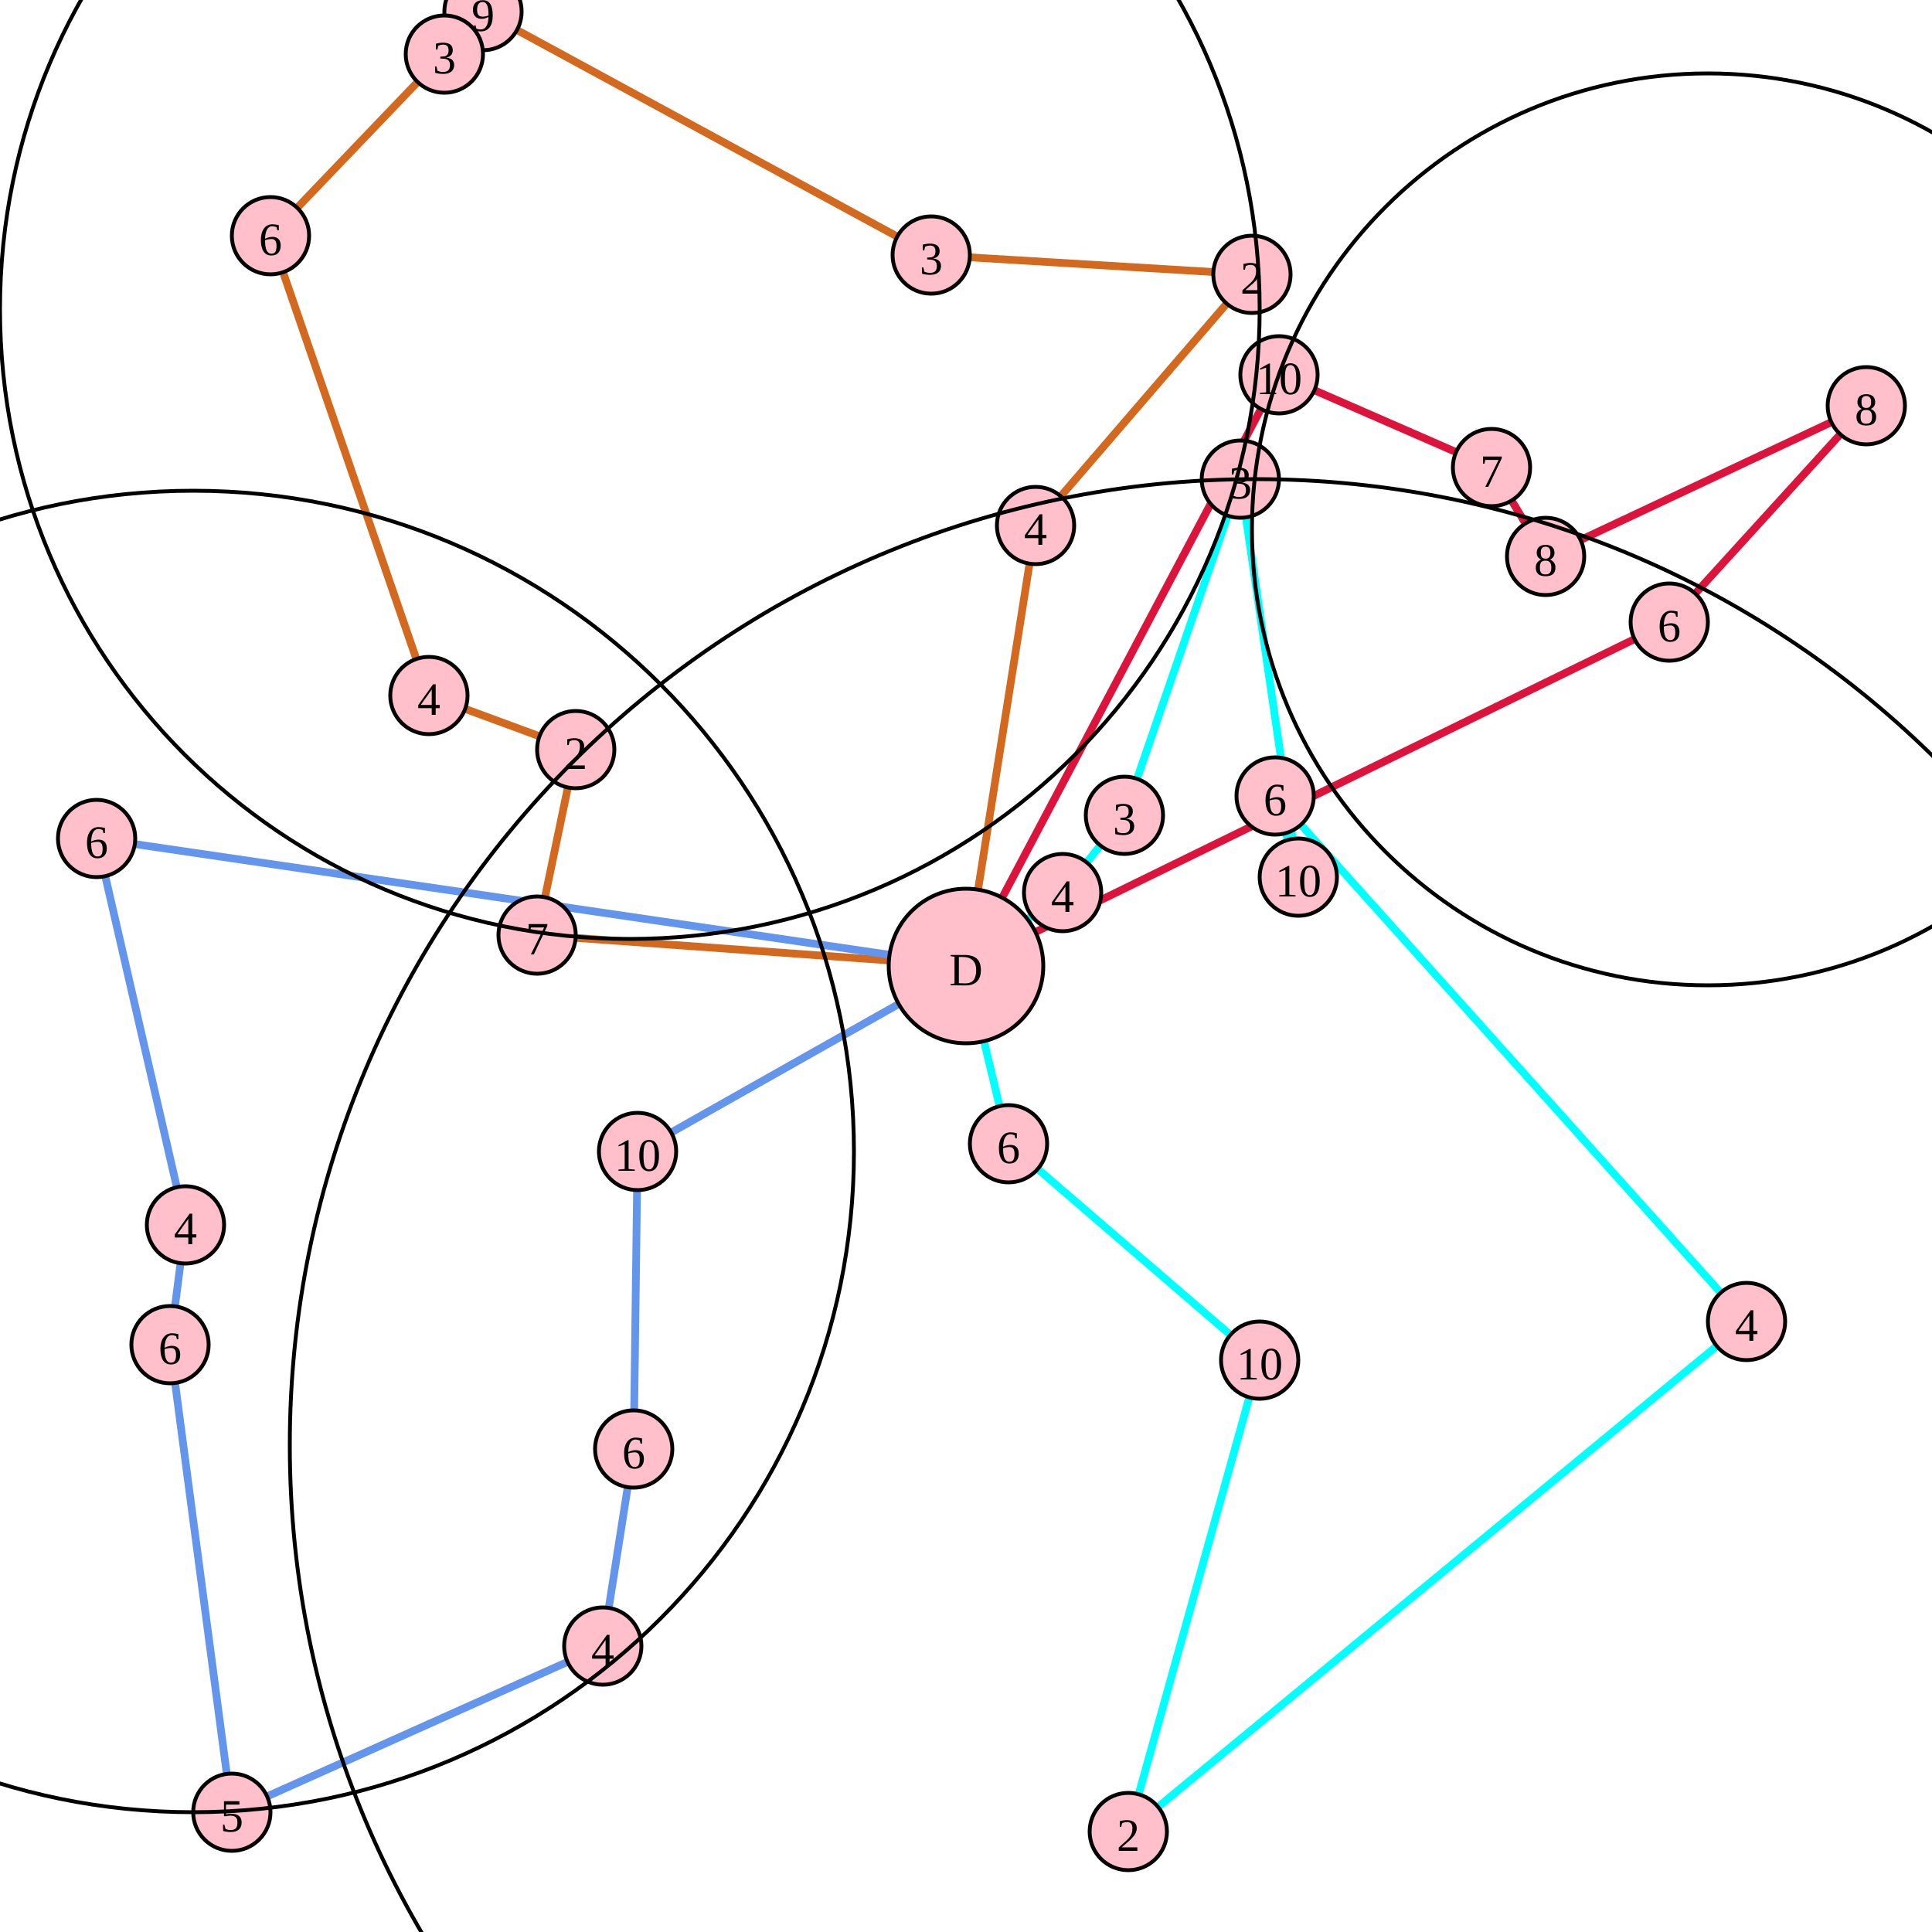
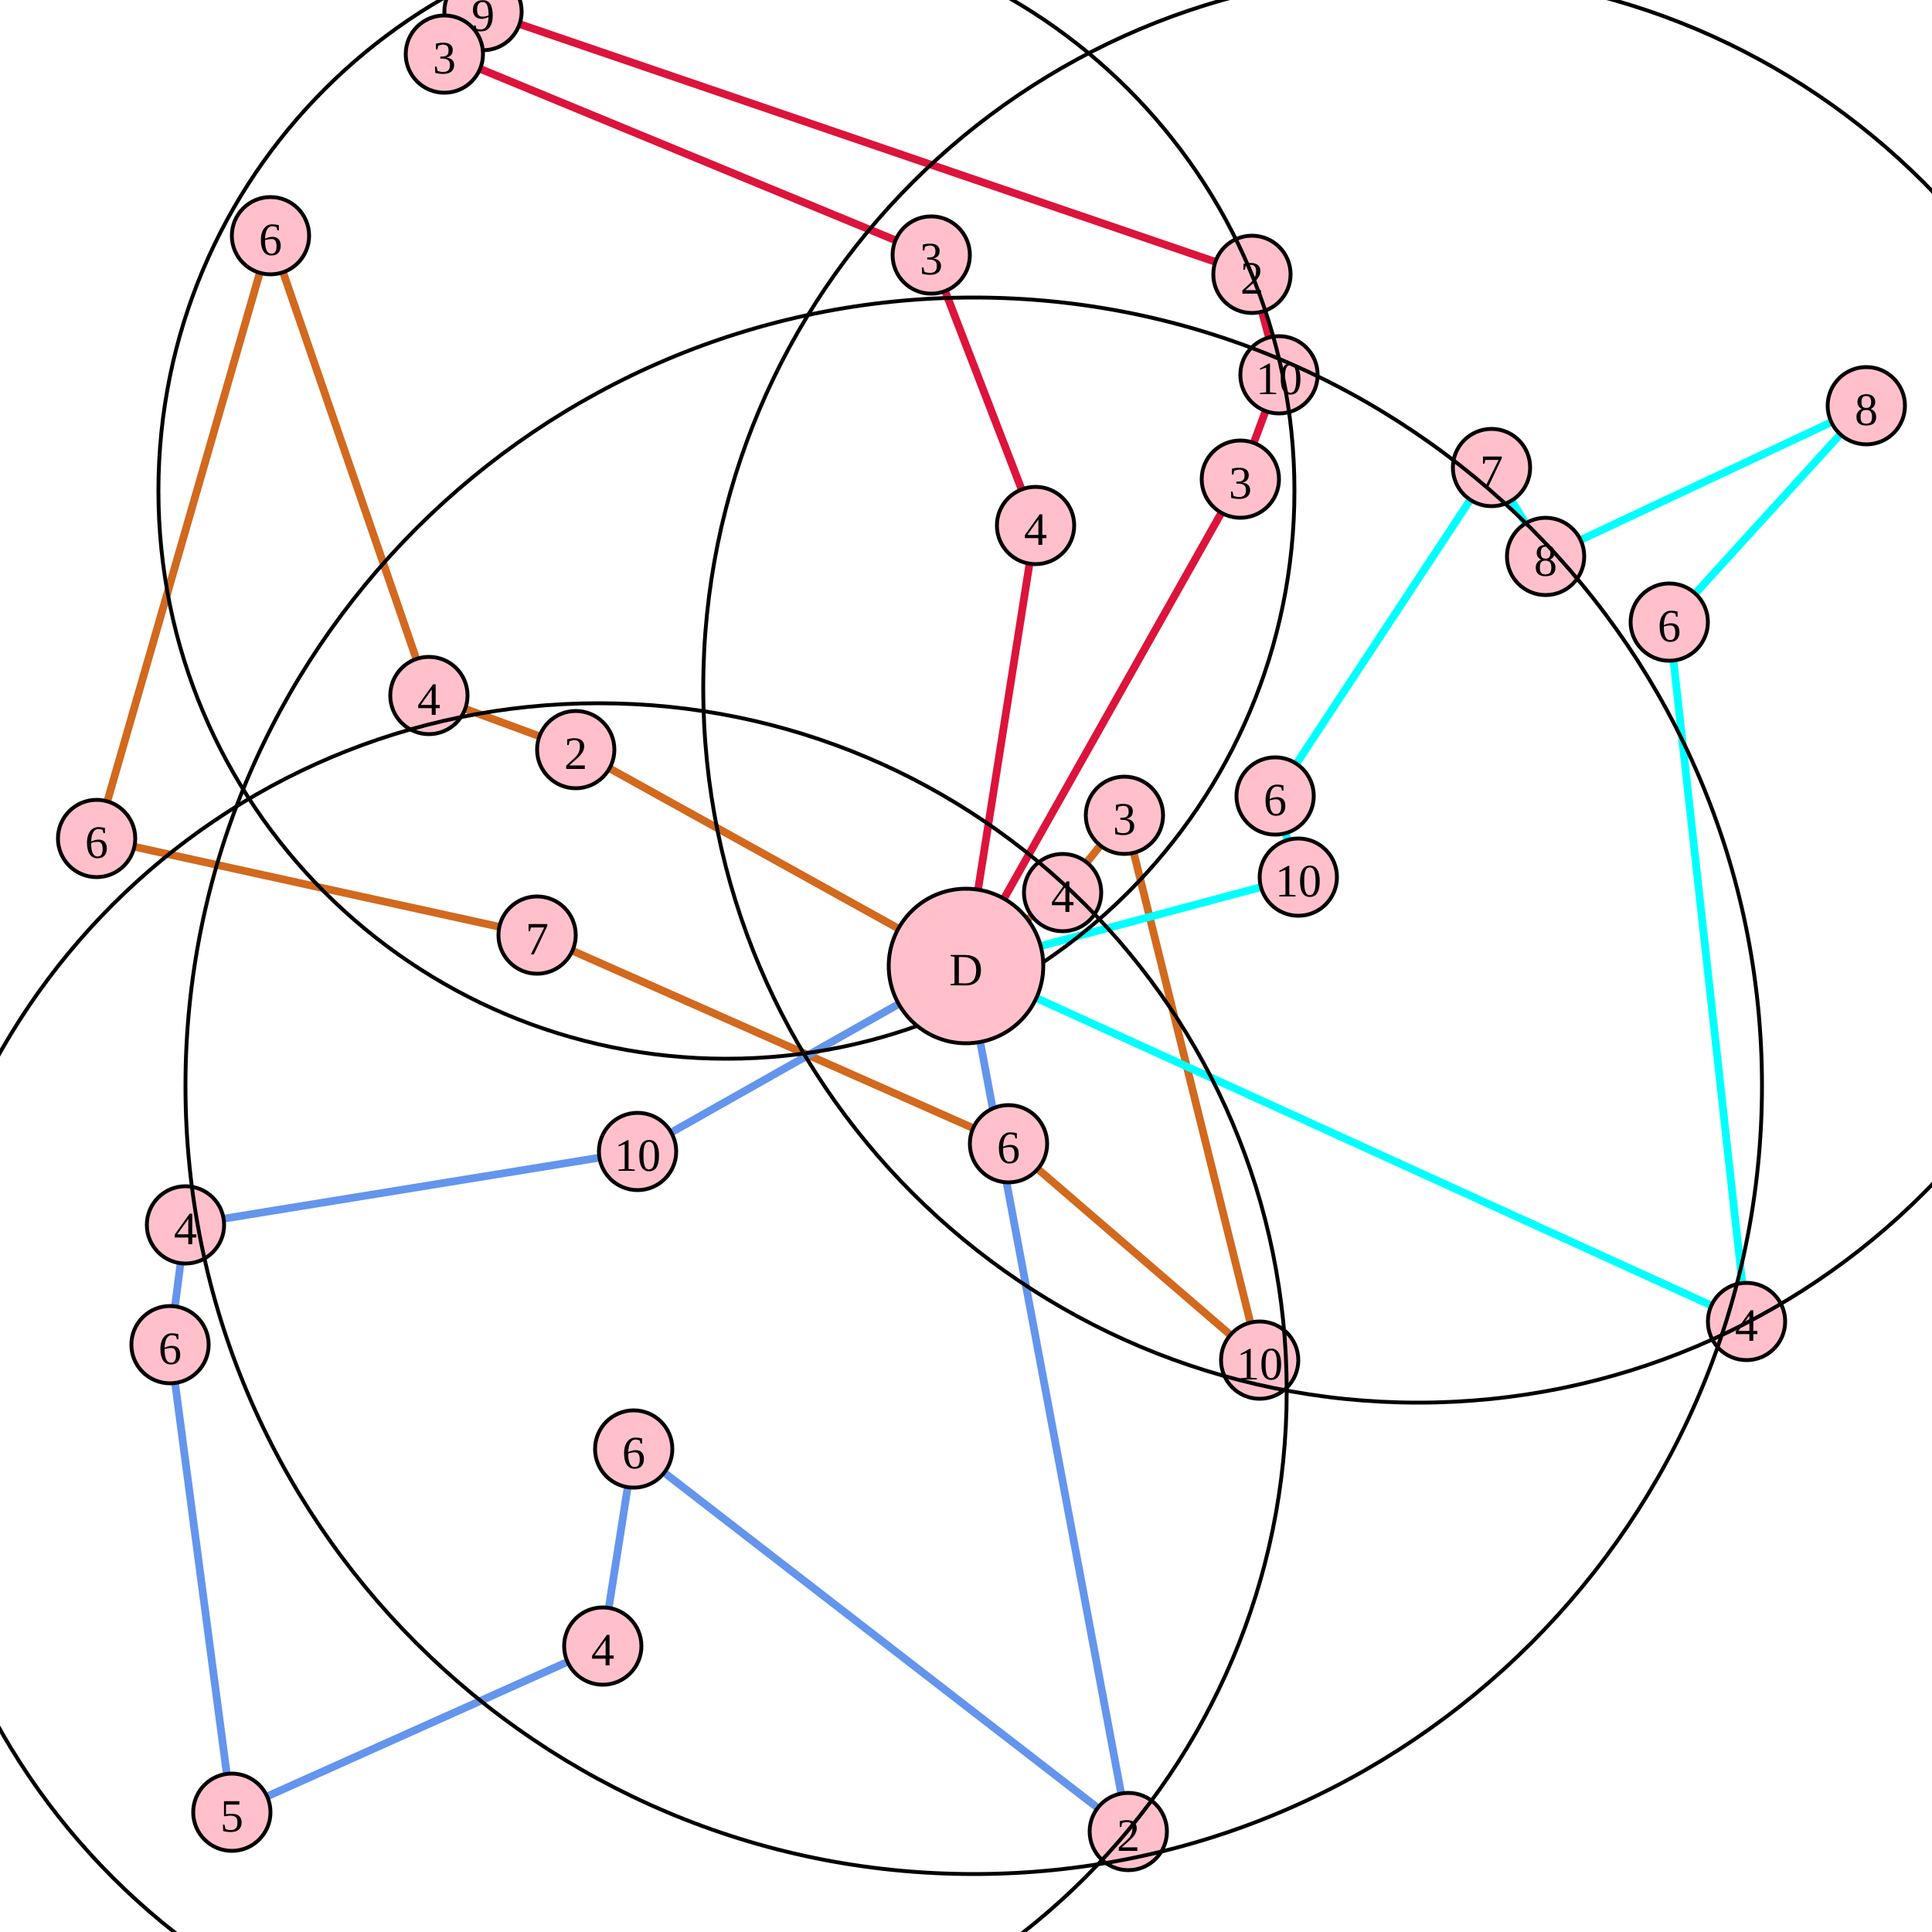
<svg xmlns="http://www.w3.org/2000/svg" width="8cm" height="8cm" viewBox="0 0 500 500" version="1.1">
-   <path d="M250.0 250.0 L268.0 136.0L324.0 71.0L241.0 66.0L125.0 3.0L115.0 14.0L70.0 61.0L111.0 180.0L149.0 194.0L139.0 242.0z" stroke="chocolate" fill="none" stroke-width="2" />
-   <path d="M250.0 250.0 L25.0 217.0L48.0 317.0L44.0 348.0L60.0 469.0L156.0 426.0L164.0 375.0L165.0 298.0z" stroke="cornflowerblue" fill="none" stroke-width="2" />
-   <path d="M250.0 250.0 L331.0 97.0L386.0 121.0L400.0 144.0L483.0 105.0L432.0 161.0z" stroke="crimson" fill="none" stroke-width="2" />
-   <path d="M250.0 250.0 L275.0 231.0L291.0 211.0L321.0 124.0L336.0 227.0L330.0 206.0L452.0 342.0L292.0 474.0L326.0 352.0L261.0 296.0z" stroke="cyan" fill="none" stroke-width="2" />
+   <path d="M250.0 250.0 L149.0 194.0L111.0 180.0L70.0 61.0L25.0 217.0L139.0 242.0L261.0 296.0L326.0 352.0L291.0 211.0L275.0 231.0z" stroke="chocolate" fill="none" stroke-width="2" />
+   <path d="M250.0 250.0 L165.0 298.0L48.0 317.0L44.0 348.0L60.0 469.0L156.0 426.0L164.0 375.0L292.0 474.0z" stroke="cornflowerblue" fill="none" stroke-width="2" />
+   <path d="M250.0 250.0 L321.0 124.0L331.0 97.0L324.0 71.0L125.0 3.0L115.0 14.0L241.0 66.0L268.0 136.0z" stroke="crimson" fill="none" stroke-width="2" />
+   <path d="M250.0 250.0 L336.0 227.0L330.0 206.0L386.0 121.0L400.0 144.0L483.0 105.0L432.0 161.0L452.0 342.0z" stroke="cyan" fill="none" stroke-width="2" />
  <g transform="translate(268,136)">
    <circle cx="0" cy="0" r="10" fill="pink" stroke="black" stroke-width="1" />
    <text text-anchor="middle" y="5">4</text>
  </g>
  <g transform="translate(111,180)">
    <circle cx="0" cy="0" r="10" fill="pink" stroke="black" stroke-width="1" />
    <text text-anchor="middle" y="5">4</text>
  </g>
  <g transform="translate(452,342)">
    <circle cx="0" cy="0" r="10" fill="pink" stroke="black" stroke-width="1" />
    <text text-anchor="middle" y="5">4</text>
  </g>
  <g transform="translate(48,317)">
    <circle cx="0" cy="0" r="10" fill="pink" stroke="black" stroke-width="1" />
    <text text-anchor="middle" y="5">4</text>
  </g>
  <g transform="translate(275,231)">
    <circle cx="0" cy="0" r="10" fill="pink" stroke="black" stroke-width="1" />
    <text text-anchor="middle" y="5">4</text>
  </g>
  <g transform="translate(165,298)">
    <circle cx="0" cy="0" r="10" fill="pink" stroke="black" stroke-width="1" />
    <text text-anchor="middle" y="5">10</text>
  </g>
  <g transform="translate(241,66)">
    <circle cx="0" cy="0" r="10" fill="pink" stroke="black" stroke-width="1" />
    <text text-anchor="middle" y="5">3</text>
  </g>
  <g transform="translate(331,97)">
    <circle cx="0" cy="0" r="10" fill="pink" stroke="black" stroke-width="1" />
    <text text-anchor="middle" y="5">10</text>
  </g>
  <g transform="translate(324,71)">
    <circle cx="0" cy="0" r="10" fill="pink" stroke="black" stroke-width="1" />
    <text text-anchor="middle" y="5">2</text>
  </g>
  <g transform="translate(400,144)">
    <circle cx="0" cy="0" r="10" fill="pink" stroke="black" stroke-width="1" />
    <text text-anchor="middle" y="5">8</text>
  </g>
  <g transform="translate(483,105)">
    <circle cx="0" cy="0" r="10" fill="pink" stroke="black" stroke-width="1" />
    <text text-anchor="middle" y="5">8</text>
  </g>
  <g transform="translate(149,194)">
    <circle cx="0" cy="0" r="10" fill="pink" stroke="black" stroke-width="1" />
    <text text-anchor="middle" y="5">2</text>
  </g>
  <g transform="translate(326,352)">
    <circle cx="0" cy="0" r="10" fill="pink" stroke="black" stroke-width="1" />
    <text text-anchor="middle" y="5">10</text>
  </g>
  <g transform="translate(164,375)">
    <circle cx="0" cy="0" r="10" fill="pink" stroke="black" stroke-width="1" />
    <text text-anchor="middle" y="5">6</text>
  </g>
  <g transform="translate(336,227)">
    <circle cx="0" cy="0" r="10" fill="pink" stroke="black" stroke-width="1" />
    <text text-anchor="middle" y="5">10</text>
  </g>
  <g transform="translate(60,469)">
    <circle cx="0" cy="0" r="10" fill="pink" stroke="black" stroke-width="1" />
    <text text-anchor="middle" y="5">5</text>
  </g>
  <g transform="translate(292,474)">
    <circle cx="0" cy="0" r="10" fill="pink" stroke="black" stroke-width="1" />
    <text text-anchor="middle" y="5">2</text>
  </g>
  <g transform="translate(70,61)">
    <circle cx="0" cy="0" r="10" fill="pink" stroke="black" stroke-width="1" />
    <text text-anchor="middle" y="5">6</text>
  </g>
  <g transform="translate(321,124)">
    <circle cx="0" cy="0" r="10" fill="pink" stroke="black" stroke-width="1" />
    <text text-anchor="middle" y="5">3</text>
  </g>
  <g transform="translate(44,348)">
    <circle cx="0" cy="0" r="10" fill="pink" stroke="black" stroke-width="1" />
    <text text-anchor="middle" y="5">6</text>
  </g>
  <g transform="translate(330,206)">
    <circle cx="0" cy="0" r="10" fill="pink" stroke="black" stroke-width="1" />
    <text text-anchor="middle" y="5">6</text>
  </g>
  <g transform="translate(432,161)">
    <circle cx="0" cy="0" r="10" fill="pink" stroke="black" stroke-width="1" />
    <text text-anchor="middle" y="5">6</text>
  </g>
  <g transform="translate(386,121)">
    <circle cx="0" cy="0" r="10" fill="pink" stroke="black" stroke-width="1" />
    <text text-anchor="middle" y="5">7</text>
  </g>
  <g transform="translate(125,3)">
    <circle cx="0" cy="0" r="10" fill="pink" stroke="black" stroke-width="1" />
    <text text-anchor="middle" y="5">9</text>
  </g>
  <g transform="translate(261,296)">
    <circle cx="0" cy="0" r="10" fill="pink" stroke="black" stroke-width="1" />
    <text text-anchor="middle" y="5">6</text>
  </g>
  <g transform="translate(291,211)">
    <circle cx="0" cy="0" r="10" fill="pink" stroke="black" stroke-width="1" />
    <text text-anchor="middle" y="5">3</text>
  </g>
  <g transform="translate(156,426)">
    <circle cx="0" cy="0" r="10" fill="pink" stroke="black" stroke-width="1" />
    <text text-anchor="middle" y="5">4</text>
  </g>
  <g transform="translate(25,217)">
    <circle cx="0" cy="0" r="10" fill="pink" stroke="black" stroke-width="1" />
    <text text-anchor="middle" y="5">6</text>
  </g>
  <g transform="translate(115,14)">
    <circle cx="0" cy="0" r="10" fill="pink" stroke="black" stroke-width="1" />
    <text text-anchor="middle" y="5">3</text>
  </g>
  <g transform="translate(139,242)">
    <circle cx="0" cy="0" r="10" fill="pink" stroke="black" stroke-width="1" />
    <text text-anchor="middle" y="5">7</text>
  </g>
-   <g transform="translate(163,80)">
-     <circle cx="0" cy="0" r="163" fill="none" stroke="black" stroke-width="1" />
+   <g transform="translate(252,281)">
+     <circle cx="0" cy="0" r="204" fill="none" stroke="black" stroke-width="1" />
    <text text-anchor="middle" y="5" />
  </g>
-   <g transform="translate(50,298)">
-     <circle cx="0" cy="0" r="171" fill="none" stroke="black" stroke-width="1" />
+   <g transform="translate(155,360)">
+     <circle cx="0" cy="0" r="178" fill="none" stroke="black" stroke-width="1" />
    <text text-anchor="middle" y="5" />
  </g>
-   <g transform="translate(442,137)">
-     <circle cx="0" cy="0" r="118" fill="none" stroke="black" stroke-width="1" />
+   <g transform="translate(188,127)">
+     <circle cx="0" cy="0" r="147" fill="none" stroke="black" stroke-width="1" />
    <text text-anchor="middle" y="5" />
  </g>
-   <g transform="translate(325,374)">
-     <circle cx="0" cy="0" r="250" fill="none" stroke="black" stroke-width="1" />
+   <g transform="translate(367,178)">
+     <circle cx="0" cy="0" r="185" fill="none" stroke="black" stroke-width="1" />
    <text text-anchor="middle" y="5" />
  </g>
  <g transform="translate(250,250)">
    <circle cx="0" cy="0" r="20" fill="pink" stroke="black" stroke-width="1" />
    <text text-anchor="middle" y="5">D</text>
  </g>
</svg>
